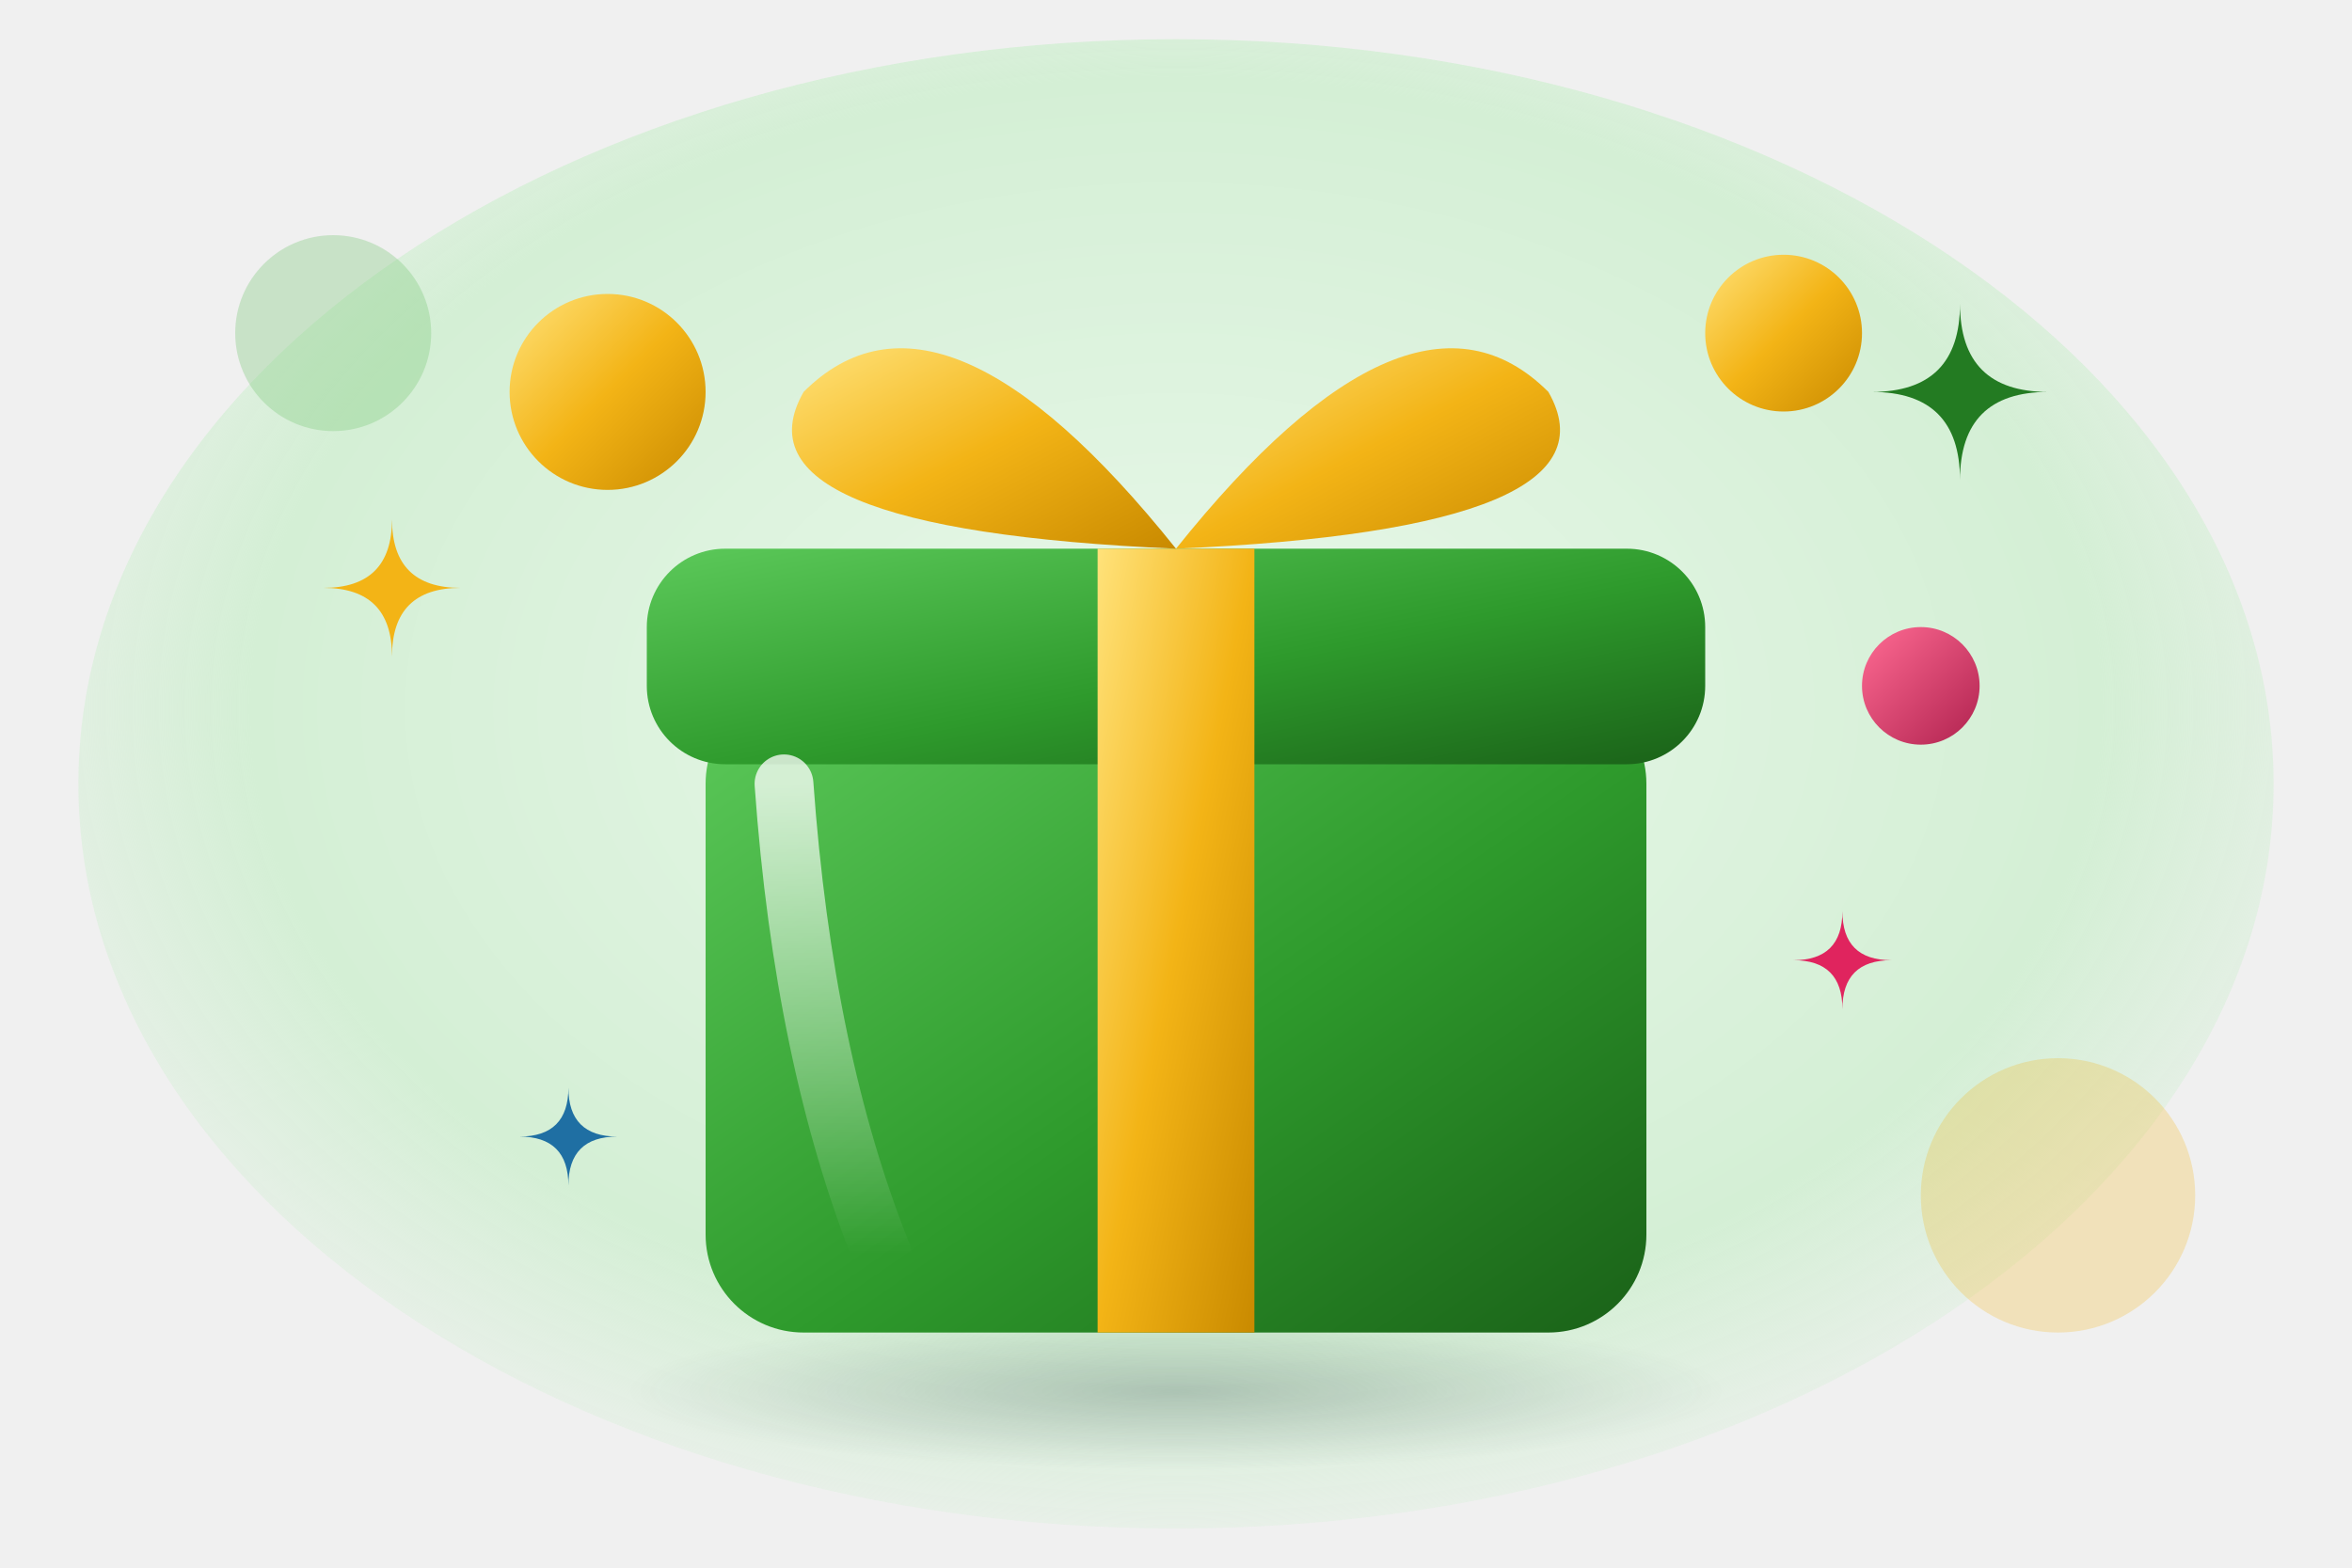
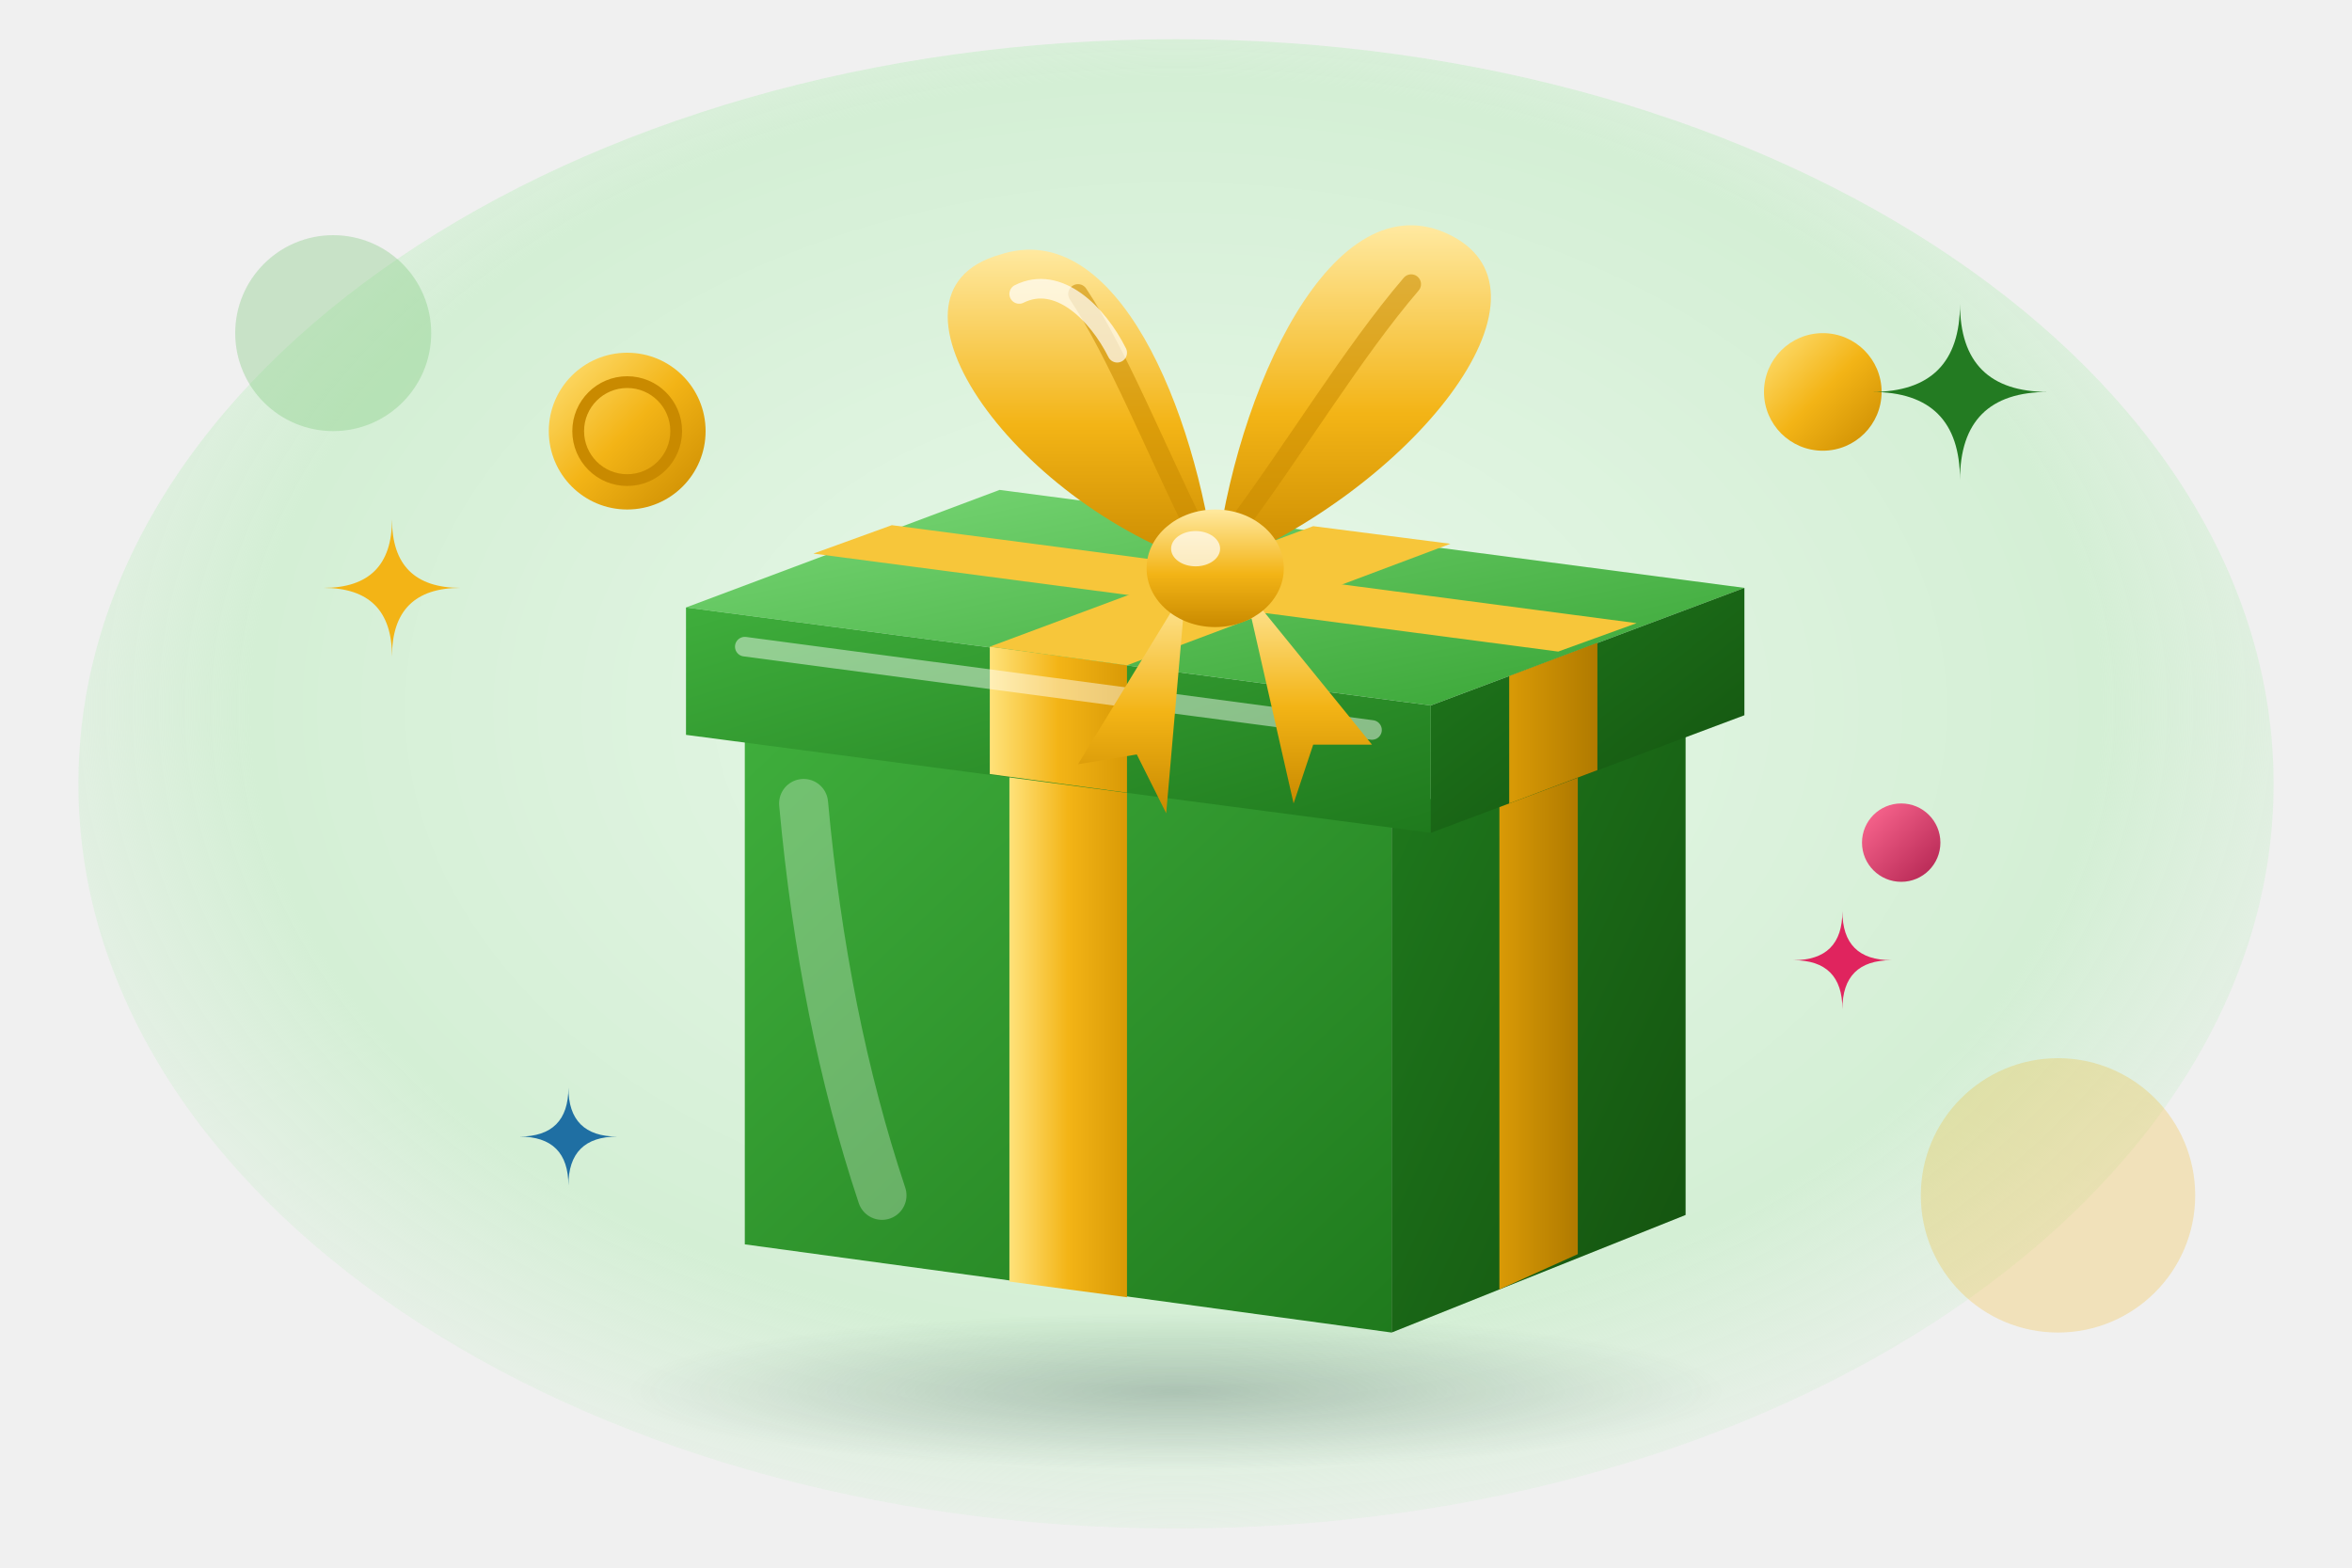
<svg xmlns="http://www.w3.org/2000/svg" viewBox="0 0 240 160" role="img" aria-hidden="true">
  <defs>
    <radialGradient id="bg" cx="50%" cy="45%" r="60%">
      <stop offset="0" stop-color="#e9f8ea" />
      <stop offset=".7" stop-color="#d4efd5" />
      <stop offset="1" stop-color="#d4efd5" stop-opacity="0" />
    </radialGradient>
    <linearGradient id="gr" x1="0" y1="0" x2="1" y2="1">
      <stop offset="0" stop-color="#5cc95a" />
      <stop offset=".55" stop-color="#2e9a2c" />
      <stop offset="1" stop-color="#1a6118" />
    </linearGradient>
    <linearGradient id="go" x1="0" y1="0" x2="1" y2="1">
      <stop offset="0" stop-color="#ffe27a" />
      <stop offset=".5" stop-color="#f3b416" />
      <stop offset="1" stop-color="#c98a00" />
    </linearGradient>
    <linearGradient id="lv" x1="0" y1="0" x2="1" y2="1">
      <stop offset="0" stop-color="#ff6b93" />
      <stop offset="1" stop-color="#b0224f" />
    </linearGradient>
    <linearGradient id="bl" x1="0" y1="0" x2="1" y2="1">
      <stop offset="0" stop-color="#5aa9dc" />
      <stop offset="1" stop-color="#1f5f8b" />
    </linearGradient>
    <linearGradient id="wh" x1="0" y1="0" x2="0" y2="1">
      <stop offset="0" stop-color="#ffffff" />
      <stop offset="1" stop-color="#e3ece6" />
    </linearGradient>
    <linearGradient id="gl" x1="0" y1="0" x2="0" y2="1">
      <stop offset="0" stop-color="#fff" stop-opacity=".75" />
      <stop offset="1" stop-color="#fff" stop-opacity="0" />
    </linearGradient>
    <radialGradient id="sh" cx="50%" cy="50%" r="50%">
      <stop offset="0" stop-color="#10292c" stop-opacity=".22" />
      <stop offset="1" stop-color="#10292c" stop-opacity="0" />
    </radialGradient>
  </defs>
  <ellipse cx="120" cy="80" rx="112" ry="76" fill="url(#bg)" />
  <circle cx="34" cy="34" r="10" fill="#7fc87c" opacity=".35" />
  <circle cx="210" cy="122" r="14" fill="#f3b416" opacity=".25" />
  <ellipse cx="120" cy="142" rx="56" ry="8" fill="url(#sh)" />
-   <rect x="72" y="70" width="96" height="66" rx="10" fill="url(#gr)" />
-   <rect x="66" y="56" width="108" height="22" rx="8" fill="url(#gr)" />
-   <rect x="112" y="56" width="16" height="80" fill="url(#go)" />
-   <path d="M120 56 Q96 26 82 40 Q74 54 120 56Z" fill="url(#go)" />
-   <path d="M120 56 Q144 26 158 40 Q166 54 120 56Z" fill="url(#go)" />
-   <path d="M80 80 Q82 108 90 128" stroke="url(#gl)" stroke-width="6" fill="none" stroke-linecap="round" />
-   <circle cx="62" cy="40" r="10" fill="url(#go)" />
-   <circle cx="182" cy="34" r="8" fill="url(#go)" />
-   <circle cx="196" cy="70" r="6" fill="url(#lv)" />
+   <defs>
+     <linearGradient id="gF" x1="0" y1="0" x2="1" y2="1">
+       <stop offset="0" stop-color="#3fae3c" />
+       <stop offset="1" stop-color="#1f7a1d" />
+     </linearGradient>
+     <linearGradient id="gS" x1="0" y1="0" x2="1" y2="1">
+       <stop offset="0" stop-color="#1f7a1d" />
+       <stop offset="1" stop-color="#14520f" />
+     </linearGradient>
+     <linearGradient id="gT" x1="0" y1="0" x2="1" y2="1">
+       <stop offset="0" stop-color="#7ad877" />
+       <stop offset="1" stop-color="#36a333" />
+     </linearGradient>
+     <linearGradient id="rF" x1="0" y1="0" x2="1" y2="0">
+       <stop offset="0" stop-color="#ffe27a" />
+       <stop offset=".5" stop-color="#f3b416" />
+       <stop offset="1" stop-color="#d99a06" />
+     </linearGradient>
+     <linearGradient id="rS" x1="0" y1="0" x2="1" y2="0">
+       <stop offset="0" stop-color="#d99a06" />
+       <stop offset="1" stop-color="#b07a00" />
+     </linearGradient>
+     <linearGradient id="bw" x1="0" y1="0" x2="0" y2="1">
+       <stop offset="0" stop-color="#ffe9a0" />
+       <stop offset=".55" stop-color="#f3b416" />
+       <stop offset="1" stop-color="#c98a00" />
+     </linearGradient>
+   </defs>
+   <path d="M76 74 L142 83 L142 136 L76 127Z" fill="url(#gF)" />
+   <path d="M142 83 L172 72 L172 124 L142 136Z" fill="url(#gS)" />
+   <path d="M103 78 L115 79.6 L115 132.4 L103 130.8Z" fill="url(#rF)" />
+   <path d="M153 79 L161 76 L161 128 L153 131.6Z" fill="url(#rS)" />
+   <path d="M70 62 L146 72 L178 60 L102 50Z" fill="url(#gT)" />
+   <path d="M70 62 L146 72 L146 85 L70 75Z" fill="url(#gF)" />
+   <path d="M146 72 L178 60 L178 73 L146 85Z" fill="url(#gS)" />
+   <path d="M101 66 L115 67.9 L115 80.9 L101 79Z" fill="url(#rF)" />
+   <path d="M154 69 L163 65.6 L163 78.6 L154 82Z" fill="url(#rS)" />
+   <path d="M101 66 L115 67.9 L148 55.5 L134 53.7Z" fill="#f7c63a" />
+   <path d="M83 56.5 L91 53.6 L167 63.6 L159 66.5Z" fill="#f7c63a" />
+   <path d="M82 82 Q84 104 90 122" stroke="#fff" stroke-opacity=".28" stroke-width="5" fill="none" stroke-linecap="round" />
+   <path d="M76 66 L140 74.5" stroke="#fff" stroke-opacity=".45" stroke-width="2" stroke-linecap="round" />
+   <path d="M124 58 C104 52 88 30 102 26 C114 22 122 42 124 58Z" fill="url(#bw)" />
+   <path d="M124 58 C144 50 160 30 148 24 C136 18 126 40 124 58Z" fill="url(#bw)" />
+   <path d="M110 30 C114 36 118 46 122 54" stroke="#c98a00" stroke-opacity=".55" stroke-width="2" fill="none" stroke-linecap="round" />
+   <path d="M144 29 C138 36 132 46 126 54" stroke="#c98a00" stroke-opacity=".55" stroke-width="2" fill="none" stroke-linecap="round" />
+   <path d="M121 60 L110 78 L116 77 L119 83Z" fill="url(#bw)" />
+   <path d="M127 60 L140 76 L134 76 L132 82Z" fill="url(#bw)" />
+   <ellipse cx="124" cy="58" rx="7" ry="6" fill="url(#bw)" />
+   <ellipse cx="122" cy="56" rx="2.5" ry="1.8" fill="#fff" opacity=".7" />
+   <path d="M104 30 C108 28 112 32 114 36" stroke="#fff" stroke-opacity=".7" stroke-width="2" fill="none" stroke-linecap="round" />
+   <circle cx="64" cy="44" r="8" fill="url(#go)" />
+   <circle cx="64" cy="44" r="5" fill="none" stroke="#c98a00" stroke-width="1.2" />
+   <circle cx="186" cy="40" r="6" fill="url(#go)" />
+   <circle cx="194" cy="86" r="4" fill="url(#lv)" />
  <path d="M40 53 Q40 60 47 60 Q40 60 40 67 Q40 60 33 60 Q40 60 40 53Z" fill="#f3b416" />
  <path d="M200 31 Q200 40 209 40 Q200 40 200 49 Q200 40 191 40 Q200 40 200 31Z" fill="#237b22" />
  <path d="M188 93 Q188 98 193 98 Q188 98 188 103 Q188 98 183 98 Q188 98 188 93Z" fill="#e0245e" />
  <path d="M58 111 Q58 116 63 116 Q58 116 58 121 Q58 116 53 116 Q58 116 58 111Z" fill="#1f6fa3" />
</svg>
